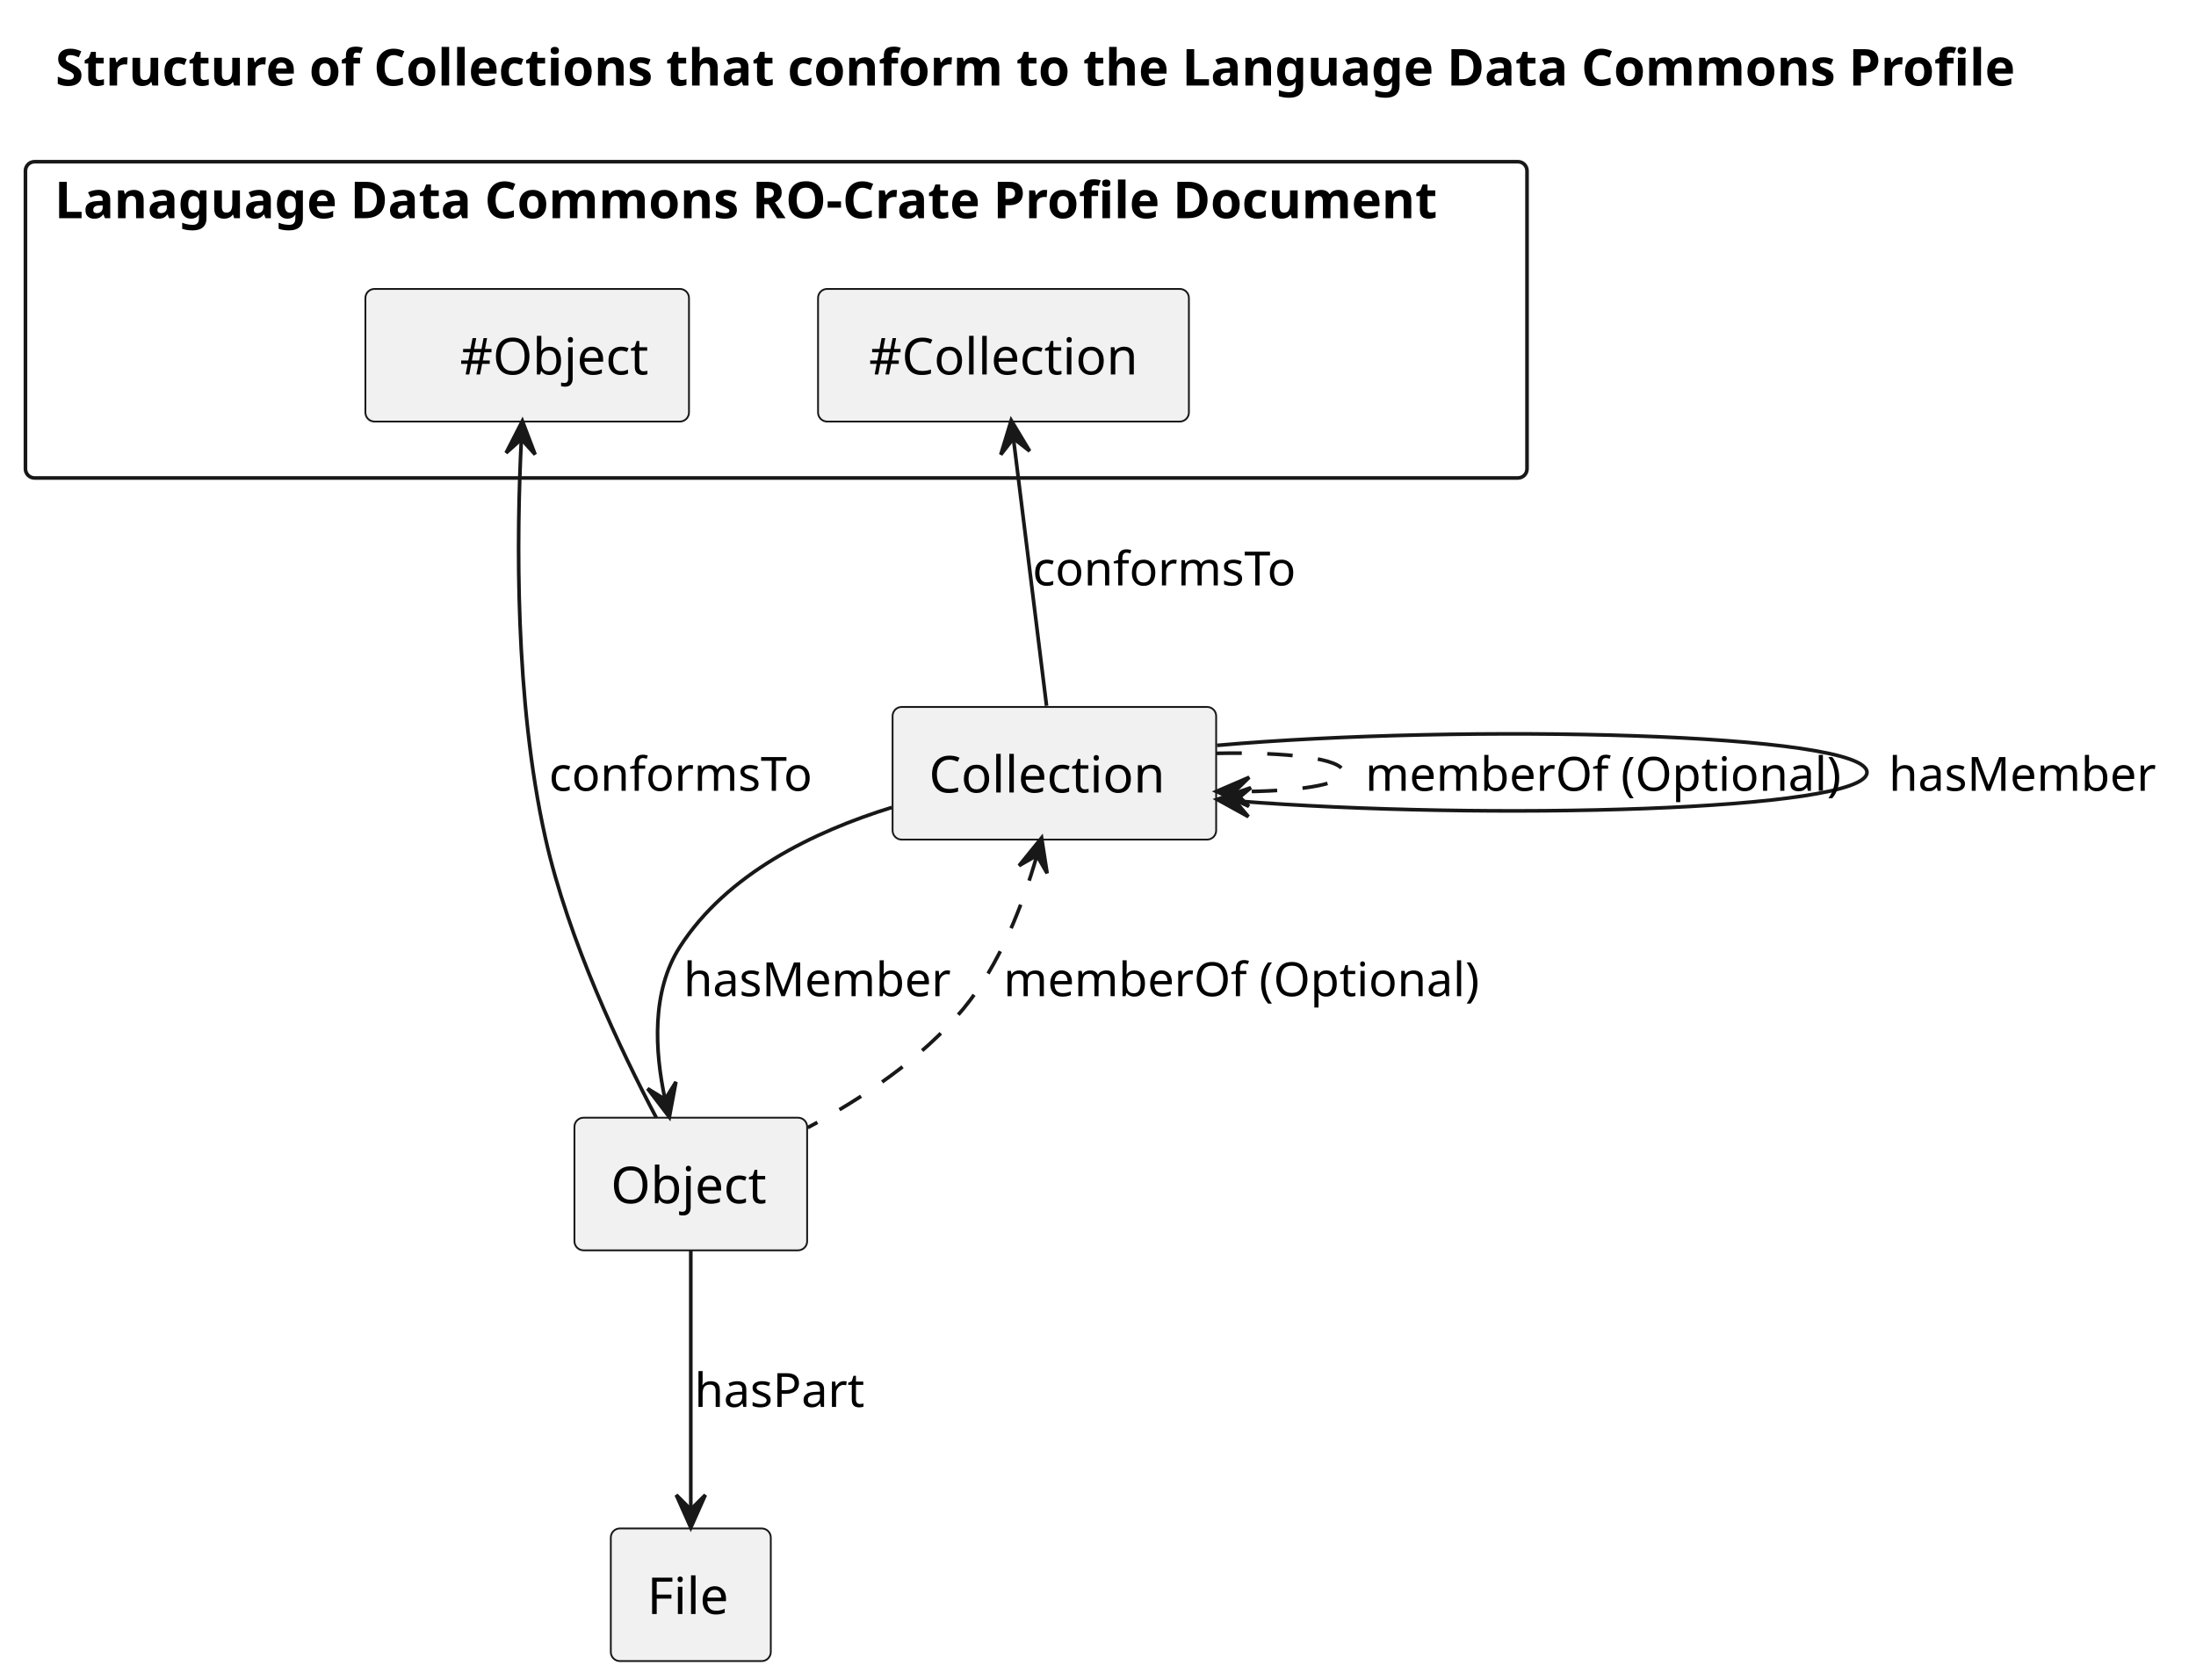
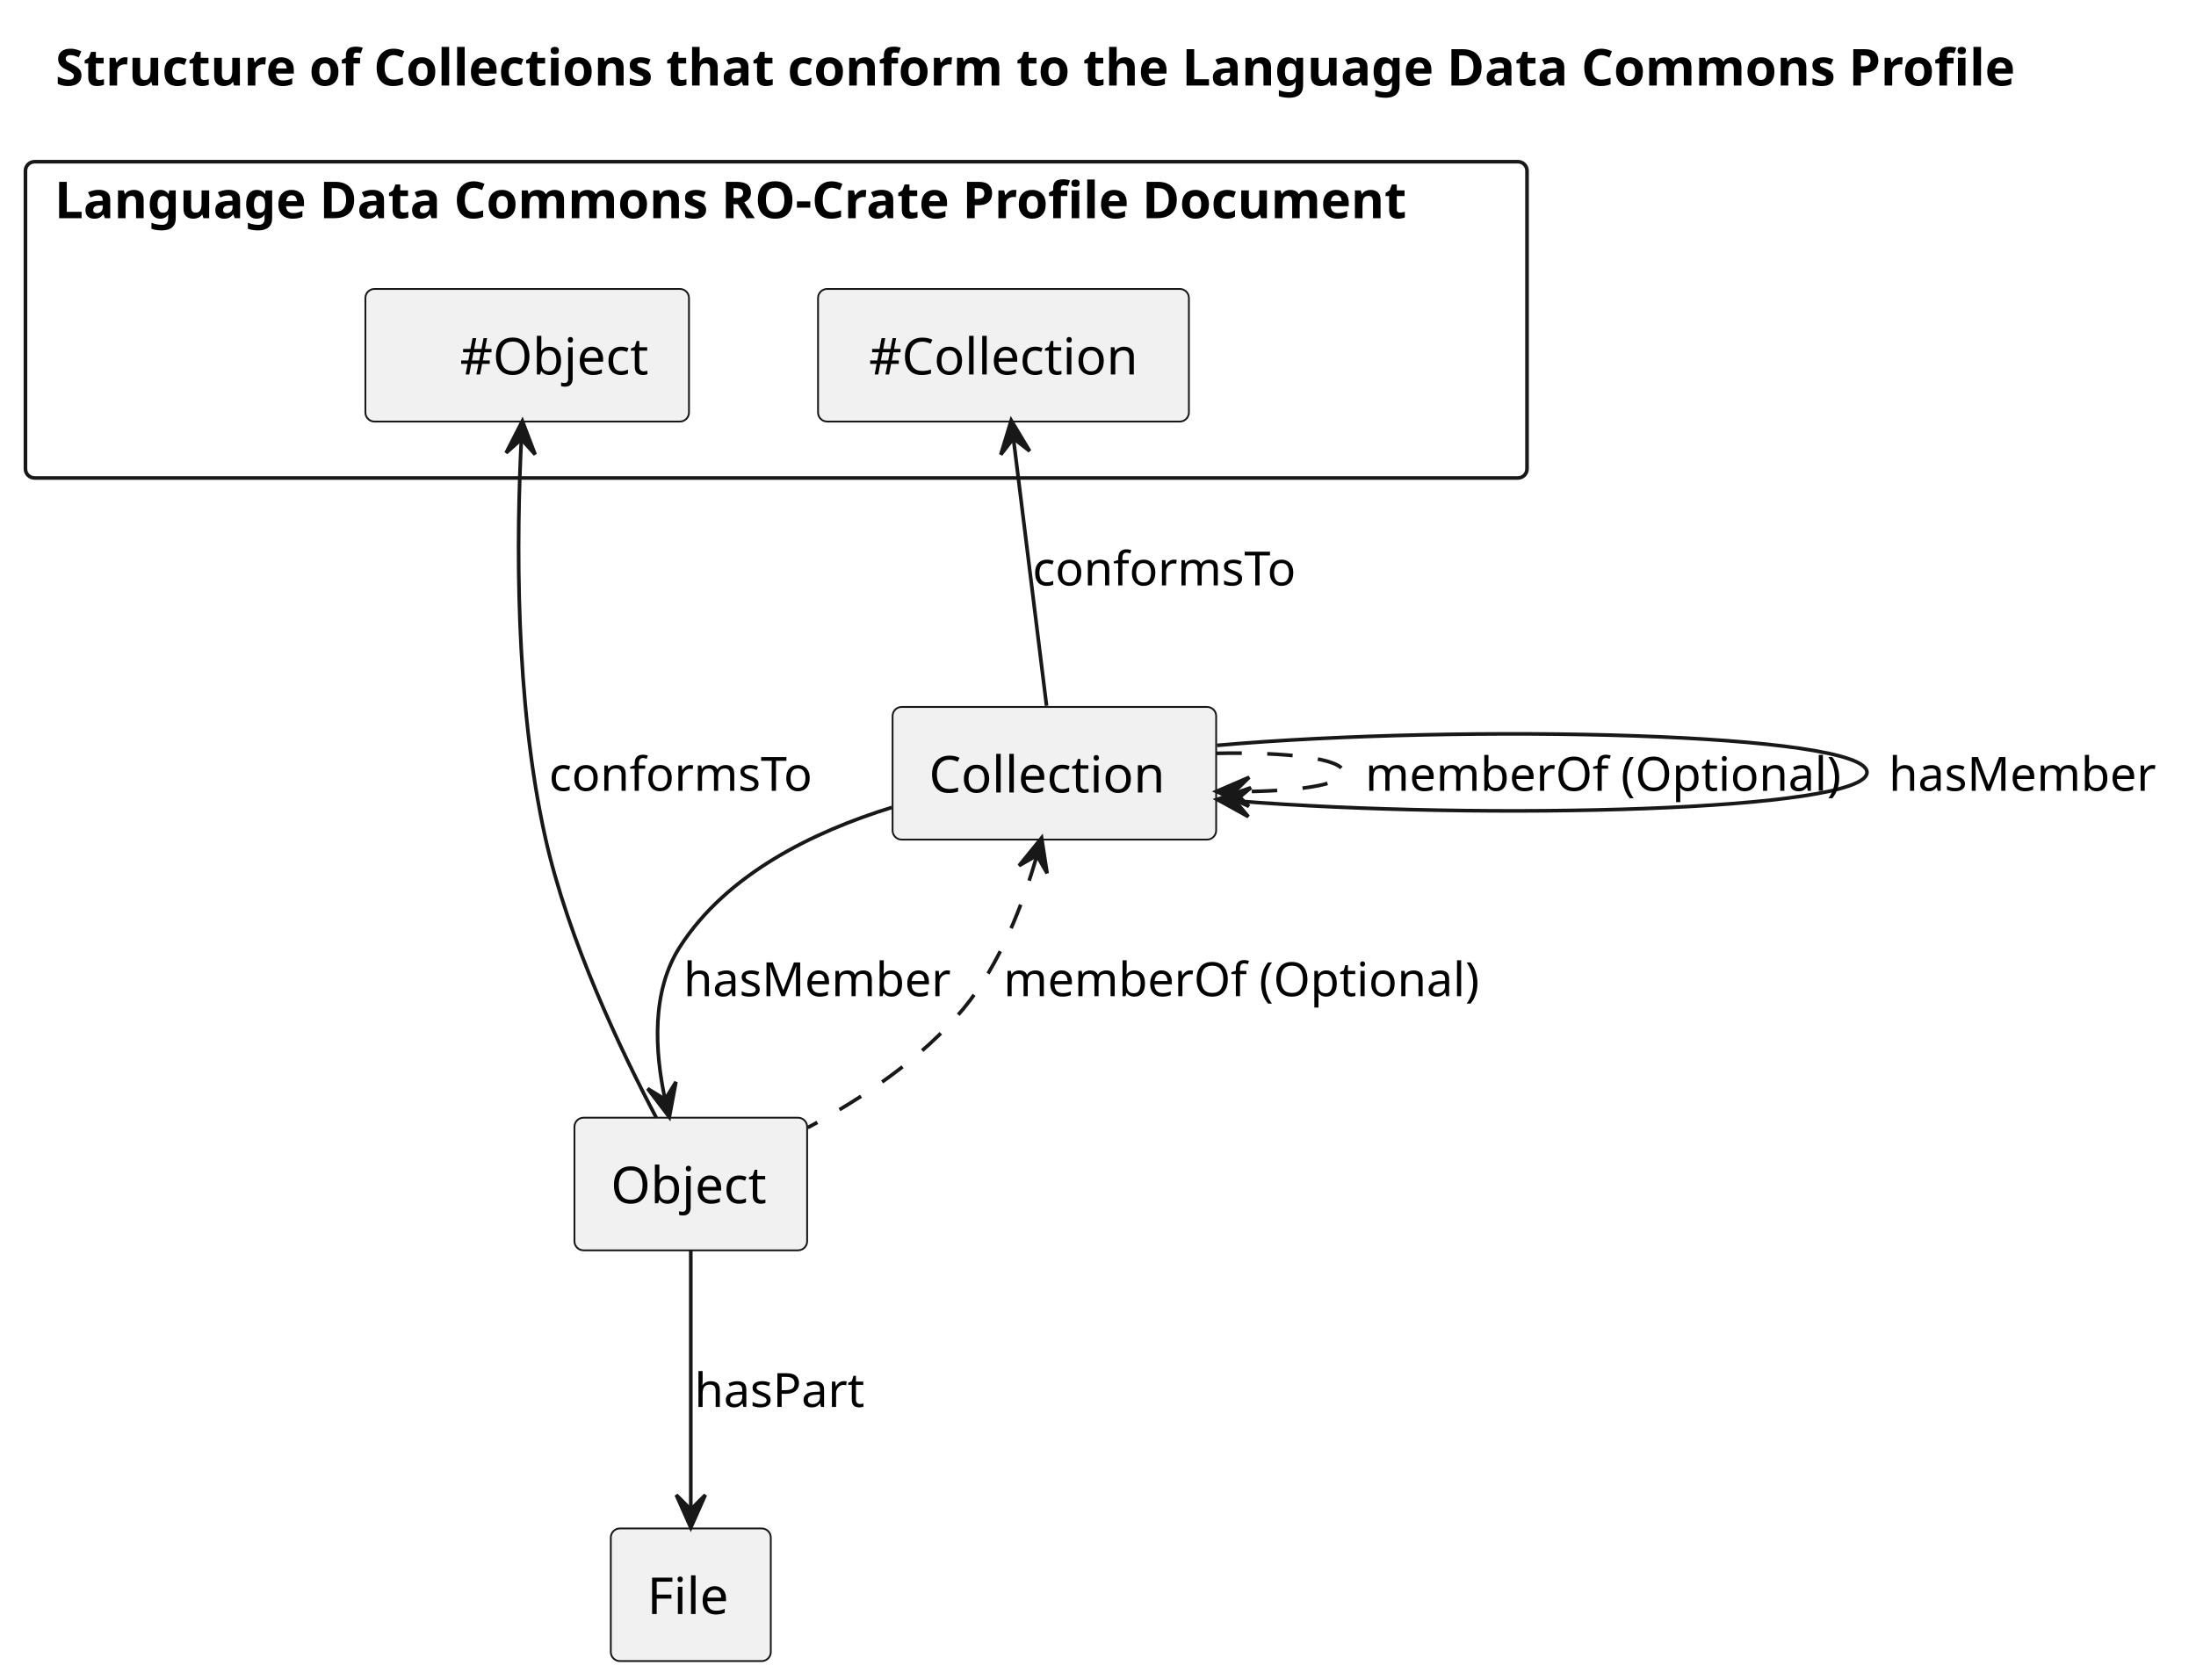
<svg xmlns="http://www.w3.org/2000/svg" contentStyleType="text/css" height="462px" preserveAspectRatio="none" style="width:604px;height:462px;background:#FFFFFF;" version="1.1" viewBox="0 0 604 462" width="604px" zoomAndPan="magnify">
  <defs />
  <g>
    <rect fill="none" height="26.488" id="_title" style="stroke:none;stroke-width:1.0;" width="570" x="10.25" y="5" />
    <text fill="#000000" font-family="sans-serif" font-size="14" font-weight="bold" lengthAdjust="spacing" textLength="560" x="15.25" y="23.535">Structure of Collections that conform to the Language Data Commons Profile</text>
-     <g id="cluster_Lanaguage Data Commons RO-Crate Profile Document">
+     <g id="cluster_Language Data Commons RO-Crate Profile Document">
      <rect fill="none" height="87" rx="2.5" ry="2.5" style="stroke:#181818;stroke-width:1.0;" width="413" x="7" y="44.488" />
-       <text fill="#000000" font-family="sans-serif" font-size="14" font-weight="bold" lengthAdjust="spacing" textLength="397" x="15" y="60.023">Lanaguage Data Commons RO-Crate Profile Document</text>
+       <text fill="#000000" font-family="sans-serif" font-size="14" font-weight="bold" lengthAdjust="spacing" textLength="397" x="15" y="60.023">Language Data Commons RO-Crate Profile Document</text>
    </g>
    <g id="elem_procoll">
      <rect fill="#F1F1F1" height="36.488" rx="2.5" ry="2.5" style="stroke:#181818;stroke-width:0.5;" width="102" x="225" y="79.488" />
      <text fill="#000000" font-family="sans-serif" font-size="14" lengthAdjust="spacing" textLength="78" x="239" y="103.023">#Collection</text>
    </g>
    <g id="elem_proobj">
      <rect fill="#F1F1F1" height="36.488" rx="2.5" ry="2.5" style="stroke:#181818;stroke-width:0.5;" width="89" x="100.5" y="79.488" />
      <text fill="#000000" font-family="sans-serif" font-size="14" lengthAdjust="spacing" textLength="53" x="126.5" y="103.023">#Object</text>
    </g>
    <g id="elem_coll">
      <rect fill="#F1F1F1" height="36.488" rx="2.5" ry="2.5" style="stroke:#181818;stroke-width:0.5;" width="89" x="245.5" y="194.488" />
      <text fill="#000000" font-family="sans-serif" font-size="14" lengthAdjust="spacing" textLength="69" x="255.5" y="218.023">Collection</text>
    </g>
    <g id="elem_obj">
      <rect fill="#F1F1F1" height="36.488" rx="2.5" ry="2.5" style="stroke:#181818;stroke-width:0.5;" width="64" x="158" y="307.488" />
      <text fill="#000000" font-family="sans-serif" font-size="14" lengthAdjust="spacing" textLength="44" x="168" y="331.023">Object</text>
    </g>
    <g id="elem_file">
      <rect fill="#F1F1F1" height="36.488" rx="2.5" ry="2.5" style="stroke:#181818;stroke-width:0.5;" width="44" x="168" y="420.488" />
      <text fill="#000000" font-family="sans-serif" font-size="14" lengthAdjust="spacing" textLength="24" x="178" y="444.023">File</text>
    </g>
    <g id="link_coll_coll">
      <path d="M334.74,205.058 C402.63,199.088 513.5,201.568 513.5,212.488 C513.5,223.138 408.19,225.758 339.99,220.348 " fill="none" id="coll-to-coll" style="stroke:#181818;stroke-width:1.0;" />
      <polygon fill="#181818" points="334.74,219.918,343.364,224.674,339.722,220.346,344.05,216.704,334.74,219.918" style="stroke:#181818;stroke-width:1.0;" />
      <text fill="#000000" font-family="sans-serif" font-size="13" lengthAdjust="spacing" textLength="72" x="519.5" y="217.557">hasMember</text>
    </g>
    <g id="link_coll_coll">
      <path d="M334.55,207.248 C353.42,206.848 369.5,208.598 369.5,212.488 C369.5,216.018 356.3,217.778 339.77,217.788 " fill="none" id="coll-to-coll-1" style="stroke:#181818;stroke-width:1.0;stroke-dasharray:7.0,7.0;" />
      <polygon fill="#181818" points="334.55,217.728,343.504,221.831,339.55,217.785,343.595,213.831,334.55,217.728" style="stroke:#181818;stroke-width:1.0;" />
      <text fill="#000000" font-family="sans-serif" font-size="13" lengthAdjust="spacing" textLength="132" x="375.5" y="217.557">memberOf (Optional)</text>
    </g>
    <g id="link_coll_obj">
      <path d="M245.28,222.138 C223.77,228.788 199.91,240.398 187,260.488 C179.14,272.708 180.09,289.128 182.89,302.278 " fill="none" id="coll-to-obj" style="stroke:#181818;stroke-width:1.0;" />
      <polygon fill="#181818" points="184.1,307.318,185.912,297.637,182.945,302.454,178.128,299.486,184.1,307.318" style="stroke:#181818;stroke-width:1.0;" />
      <text fill="#000000" font-family="sans-serif" font-size="13" lengthAdjust="spacing" textLength="72" x="188" y="274.057">hasMember</text>
    </g>
    <g id="link_coll_obj">
      <path d="M285.12,235.588 C281.33,248.838 275.01,265.408 265,277.488 C253.53,291.338 236.88,302.338 222.18,310.208 " fill="none" id="coll-backto-obj" style="stroke:#181818;stroke-width:1.0;stroke-dasharray:7.0,7.0;" />
      <polygon fill="#181818" points="286.49,230.508,280.282,238.154,285.187,235.335,288.005,240.24,286.49,230.508" style="stroke:#181818;stroke-width:1.0;" />
      <text fill="#000000" font-family="sans-serif" font-size="13" lengthAdjust="spacing" textLength="132" x="276" y="274.057">memberOf (Optional)</text>
    </g>
    <g id="link_procoll_coll">
      <path d="M278.77,120.888 C281.44,142.418 285.42,174.518 287.85,194.168 " fill="none" id="procoll-backto-coll" style="stroke:#181818;stroke-width:1.0;" />
      <polygon fill="#181818" points="278.13,115.648,275.264,125.071,278.743,120.611,283.204,124.09,278.13,115.648" style="stroke:#181818;stroke-width:1.0;" />
      <text fill="#000000" font-family="sans-serif" font-size="13" lengthAdjust="spacing" textLength="76" x="284" y="161.057">conformsTo</text>
    </g>
    <g id="link_obj_proobj">
      <path d="M180.5,307.458 C170.8,289.098 156.31,258.698 150,230.488 C141.55,192.718 142.07,147.388 143.4,120.878 " fill="none" id="obj-to-proobj" style="stroke:#181818;stroke-width:1.0;" />
      <polygon fill="#181818" points="143.68,115.828,139.197,124.597,143.408,120.821,147.185,125.032,143.68,115.828" style="stroke:#181818;stroke-width:1.0;" />
      <text fill="#000000" font-family="sans-serif" font-size="13" lengthAdjust="spacing" textLength="76" x="151" y="217.557">conformsTo</text>
    </g>
    <g id="link_obj_file">
      <path d="M190,343.828 C190,363.058 190,394.118 190,415.148 " fill="none" id="obj-to-file" style="stroke:#181818;stroke-width:1.0;" />
      <polygon fill="#181818" points="190,420.268,194,411.268,190,415.268,186,411.268,190,420.268" style="stroke:#181818;stroke-width:1.0;" />
      <text fill="#000000" font-family="sans-serif" font-size="13" lengthAdjust="spacing" textLength="46" x="191" y="387.057">hasPart</text>
    </g>
  </g>
</svg>
